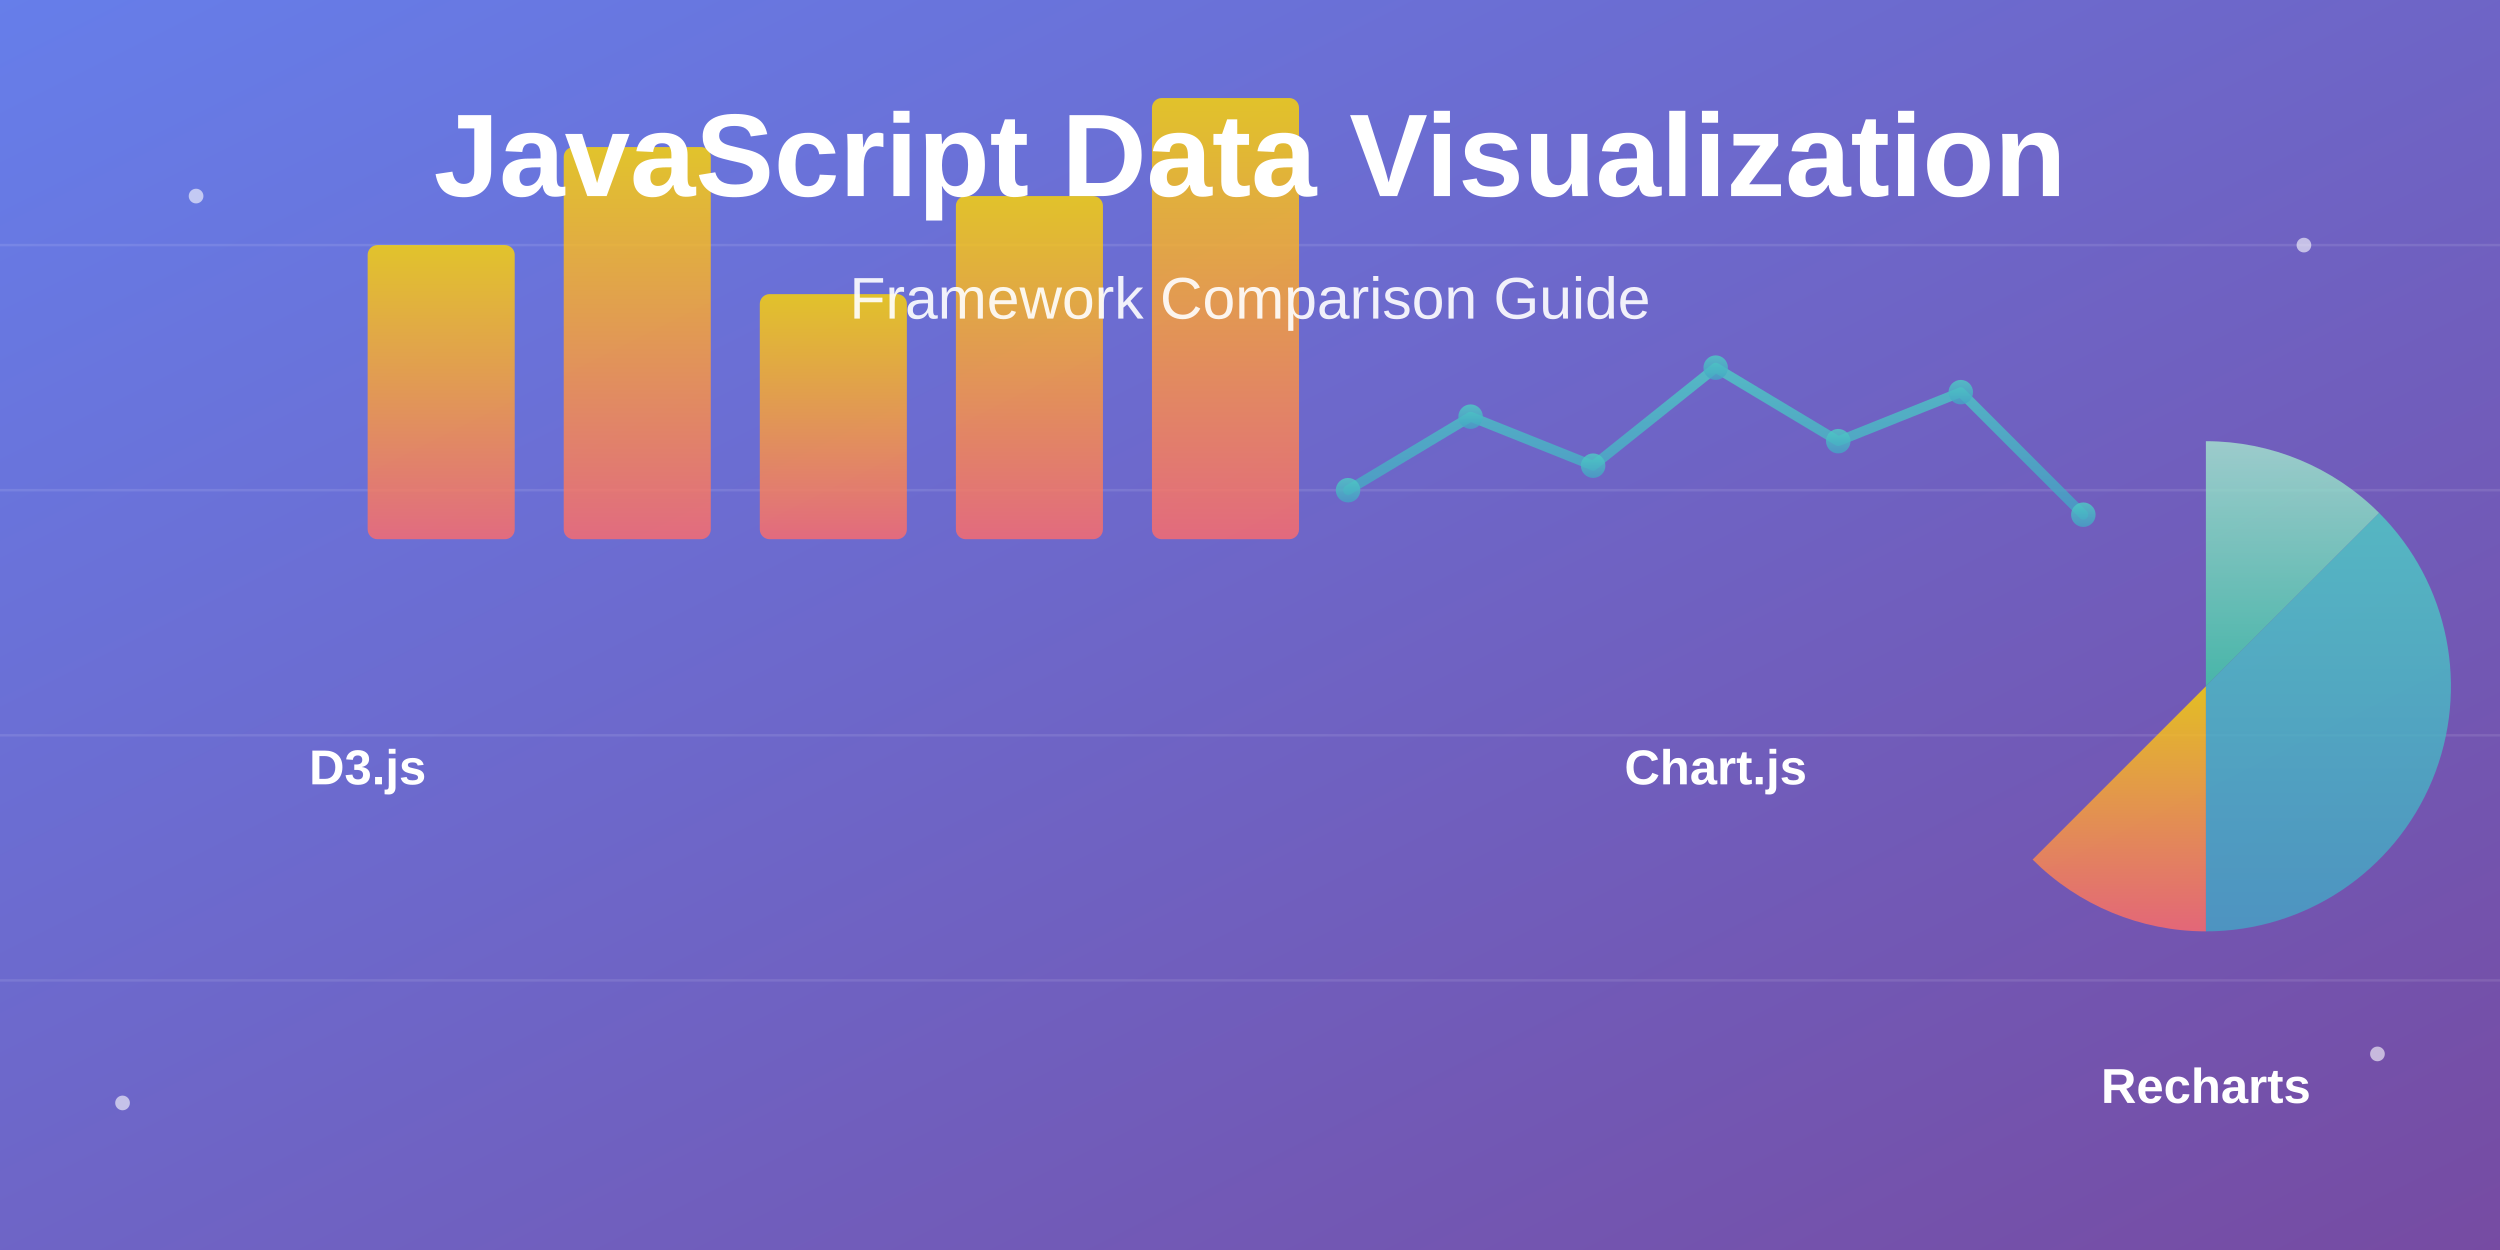
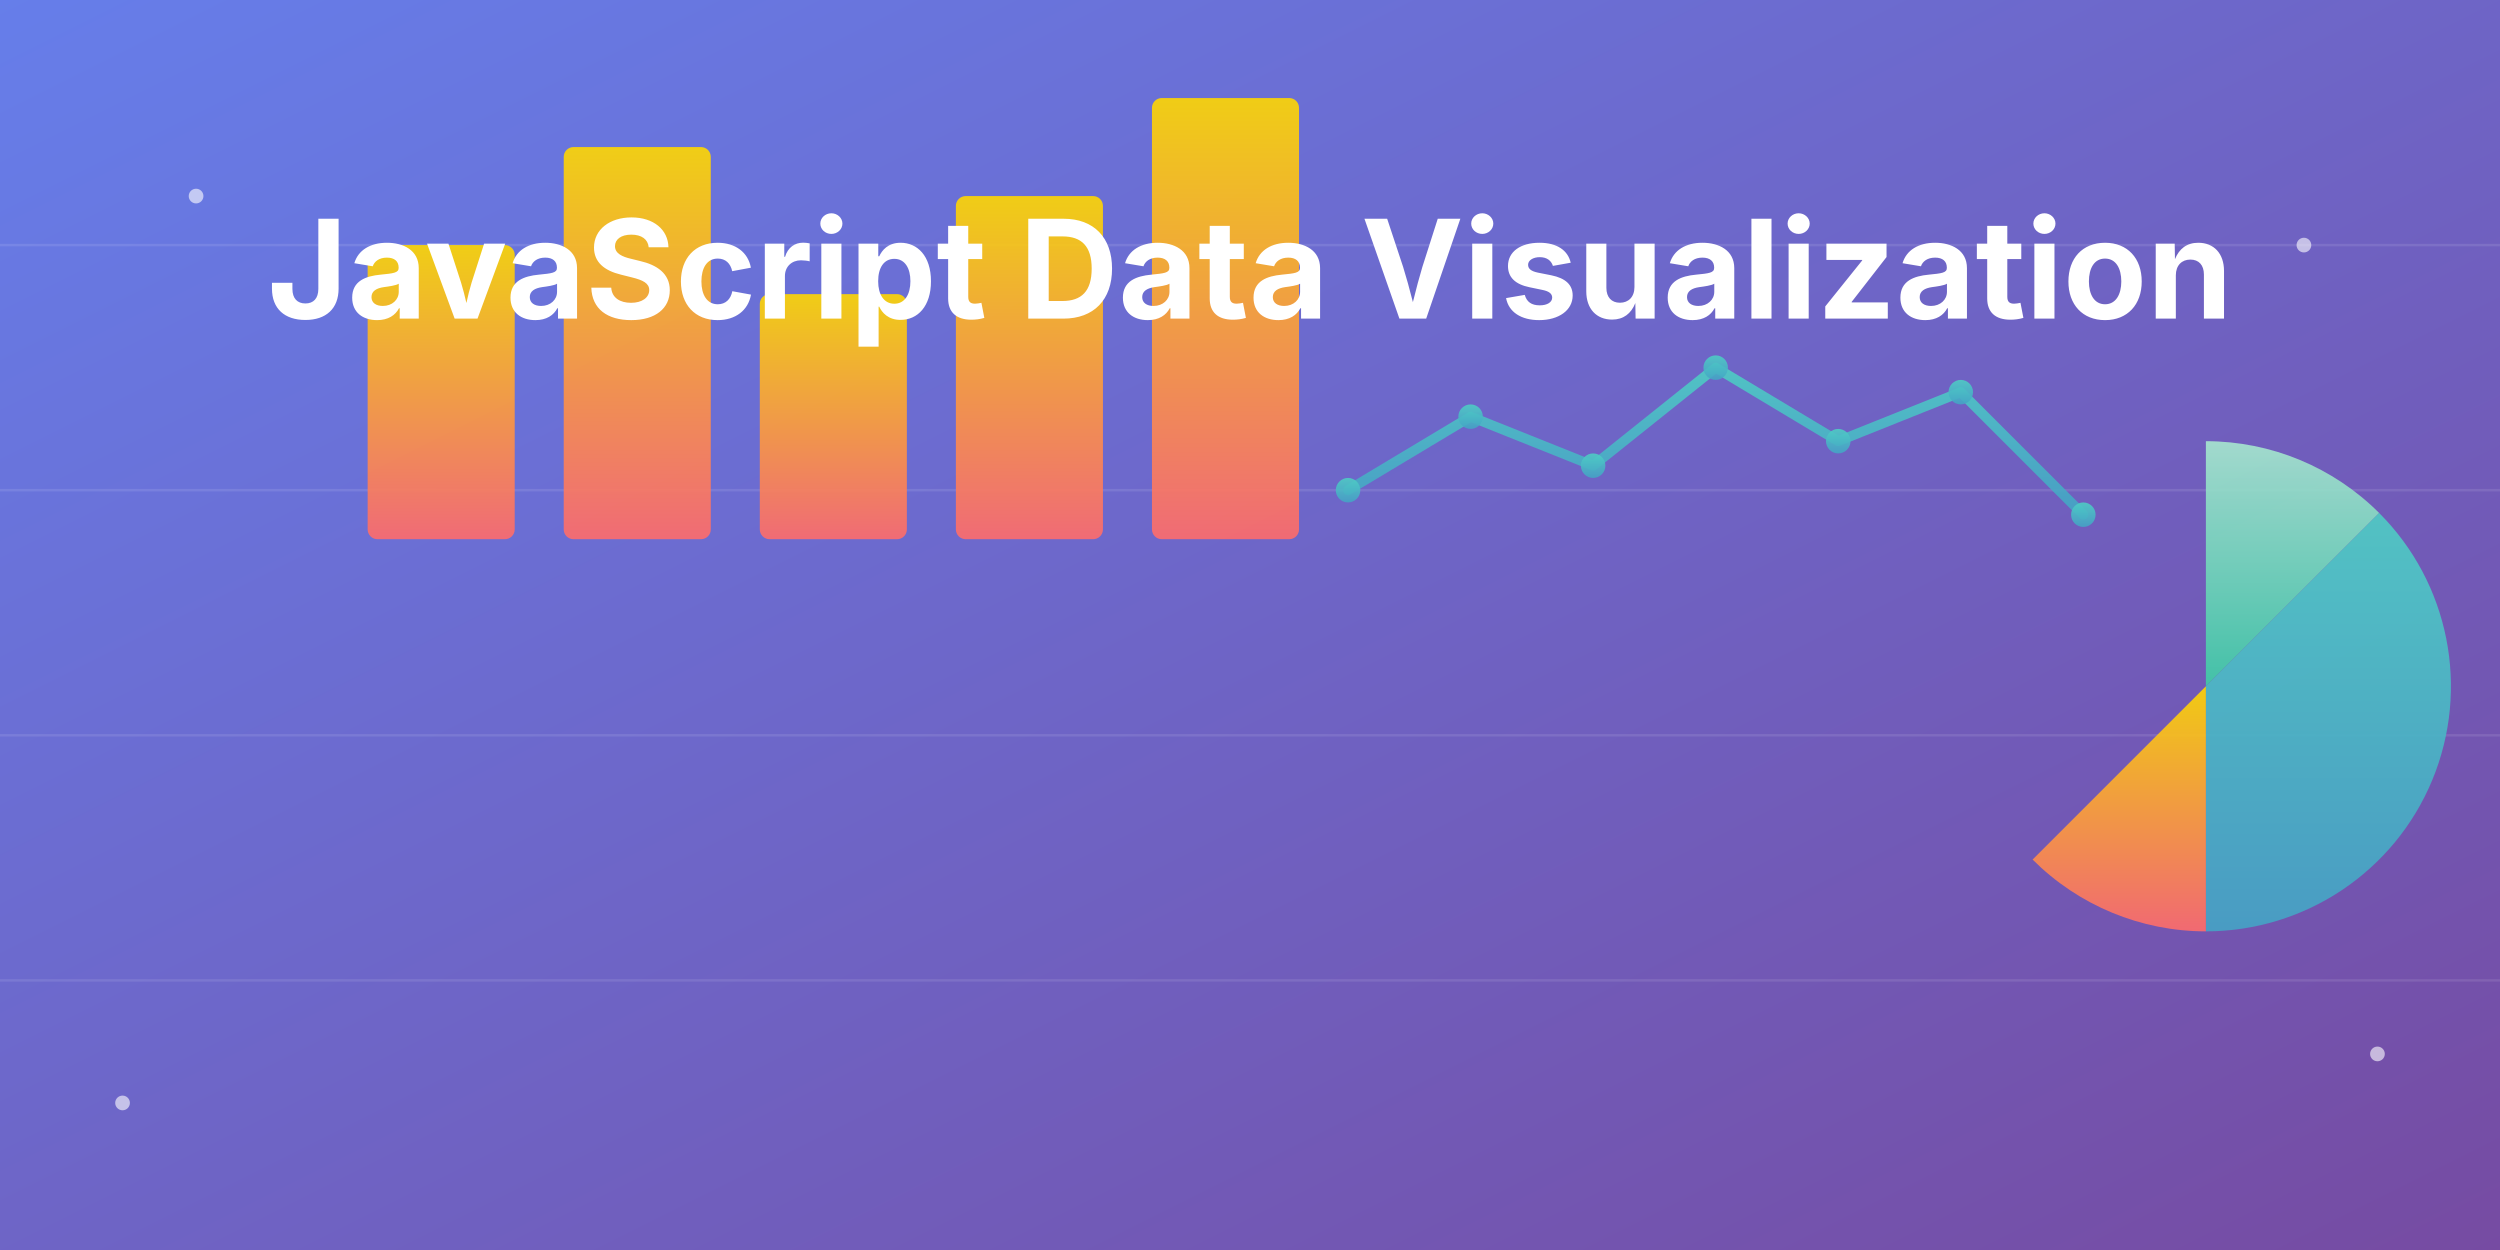
<svg xmlns="http://www.w3.org/2000/svg" width="1020" height="510">
  <defs>
    <linearGradient id="bgGradient" x1="0%" y1="0%" x2="100%" y2="100%">
      <stop offset="0%" style="stop-color:#667eea;stop-opacity:1" />
      <stop offset="100%" style="stop-color:#764ba2;stop-opacity:1" />
    </linearGradient>
    <linearGradient id="chartGradient1" x1="0%" y1="0%" x2="0%" y2="100%">
-       <stop offset="0%" style="stop-color:#ffd700;stop-opacity:0.8" />
-       <stop offset="100%" style="stop-color:#ff6b6b;stop-opacity:0.8" />
+       <stop offset="0%" style="stop-color:#ffd700;stop-opacity:0.9" />
+       <stop offset="100%" style="stop-color:#ff6b6b;stop-opacity:0.9" />
    </linearGradient>
    <linearGradient id="chartGradient2" x1="0%" y1="0%" x2="0%" y2="100%">
-       <stop offset="0%" style="stop-color:#4ecdc4;stop-opacity:0.8" />
-       <stop offset="100%" style="stop-color:#44a3c5;stop-opacity:0.8" />
+       <stop offset="0%" style="stop-color:#4ecdc4;stop-opacity:0.9" />
+       <stop offset="100%" style="stop-color:#44a3c5;stop-opacity:0.9" />
    </linearGradient>
    <linearGradient id="chartGradient3" x1="0%" y1="0%" x2="0%" y2="100%">
-       <stop offset="0%" style="stop-color:#a8e6cf;stop-opacity:0.8" />
-       <stop offset="100%" style="stop-color:#3dcca5;stop-opacity:0.8" />
+       <stop offset="0%" style="stop-color:#a8e6cf;stop-opacity:0.9" />
+       <stop offset="100%" style="stop-color:#3dcca5;stop-opacity:0.9" />
    </linearGradient>
  </defs>
  <rect width="1020" height="510" fill="url(#bgGradient)" />
  <g opacity="0.1">
    <line x1="0" y1="100" x2="1020" y2="100" stroke="white" stroke-width="1" />
    <line x1="0" y1="200" x2="1020" y2="200" stroke="white" stroke-width="1" />
    <line x1="0" y1="300" x2="1020" y2="300" stroke="white" stroke-width="1" />
    <line x1="0" y1="400" x2="1020" y2="400" stroke="white" stroke-width="1" />
  </g>
  <g transform="translate(150, 220)">
    <rect x="0" y="-120" width="60" height="120" fill="url(#chartGradient1)" rx="4" />
    <rect x="80" y="-160" width="60" height="160" fill="url(#chartGradient1)" rx="4" />
    <rect x="160" y="-100" width="60" height="100" fill="url(#chartGradient1)" rx="4" />
    <rect x="240" y="-140" width="60" height="140" fill="url(#chartGradient1)" rx="4" />
    <rect x="320" y="-180" width="60" height="180" fill="url(#chartGradient1)" rx="4" />
  </g>
  <g transform="translate(550, 250)">
    <polyline points="0,-50 50,-80 100,-60 150,-100 200,-70 250,-90 300,-40" fill="none" stroke="url(#chartGradient2)" stroke-width="4" stroke-linecap="round" stroke-linejoin="round" />
    <circle cx="0" cy="-50" r="5" fill="url(#chartGradient2)" />
    <circle cx="50" cy="-80" r="5" fill="url(#chartGradient2)" />
    <circle cx="100" cy="-60" r="5" fill="url(#chartGradient2)" />
    <circle cx="150" cy="-100" r="5" fill="url(#chartGradient2)" />
    <circle cx="200" cy="-70" r="5" fill="url(#chartGradient2)" />
    <circle cx="250" cy="-90" r="5" fill="url(#chartGradient2)" />
    <circle cx="300" cy="-40" r="5" fill="url(#chartGradient2)" />
  </g>
  <g transform="translate(900, 280)">
    <path d="M 0,-100 A 100,100 0 0,1 70.7,-70.7 L 0,0 Z" fill="url(#chartGradient3)" />
    <path d="M 70.7,-70.7 A 100,100 0 0,1 0,100 L 0,0 Z" fill="url(#chartGradient2)" />
    <path d="M 0,100 A 100,100 0 0,1 -70.7,70.7 L 0,0 Z" fill="url(#chartGradient1)" />
  </g>
-   <text x="150" y="320" font-family="Arial, sans-serif" font-size="20" font-weight="bold" fill="white" text-anchor="middle">D3.js</text>
-   <text x="700" y="320" font-family="Arial, sans-serif" font-size="20" font-weight="bold" fill="white" text-anchor="middle">Chart.js</text>
-   <text x="900" y="450" font-family="Arial, sans-serif" font-size="20" font-weight="bold" fill="white" text-anchor="middle">Recharts</text>
-   <text x="510" y="80" font-family="Arial, sans-serif" font-size="48" font-weight="bold" fill="white" text-anchor="middle">JavaScript Data Visualization</text>
-   <text x="510" y="130" font-family="Arial, sans-serif" font-size="24" fill="rgba(255,255,255,0.9)" text-anchor="middle">Framework Comparison Guide</text>
+   <text x="510" y="130" font-family="Inter, sans-serif" font-size="56" font-weight="bold" fill="white" text-anchor="middle">JavaScript Data Visualization</text>
  <circle cx="80" cy="80" r="3" fill="white" opacity="0.6" />
  <circle cx="940" cy="100" r="3" fill="white" opacity="0.6" />
  <circle cx="50" cy="450" r="3" fill="white" opacity="0.6" />
  <circle cx="970" cy="430" r="3" fill="white" opacity="0.6" />
</svg>
